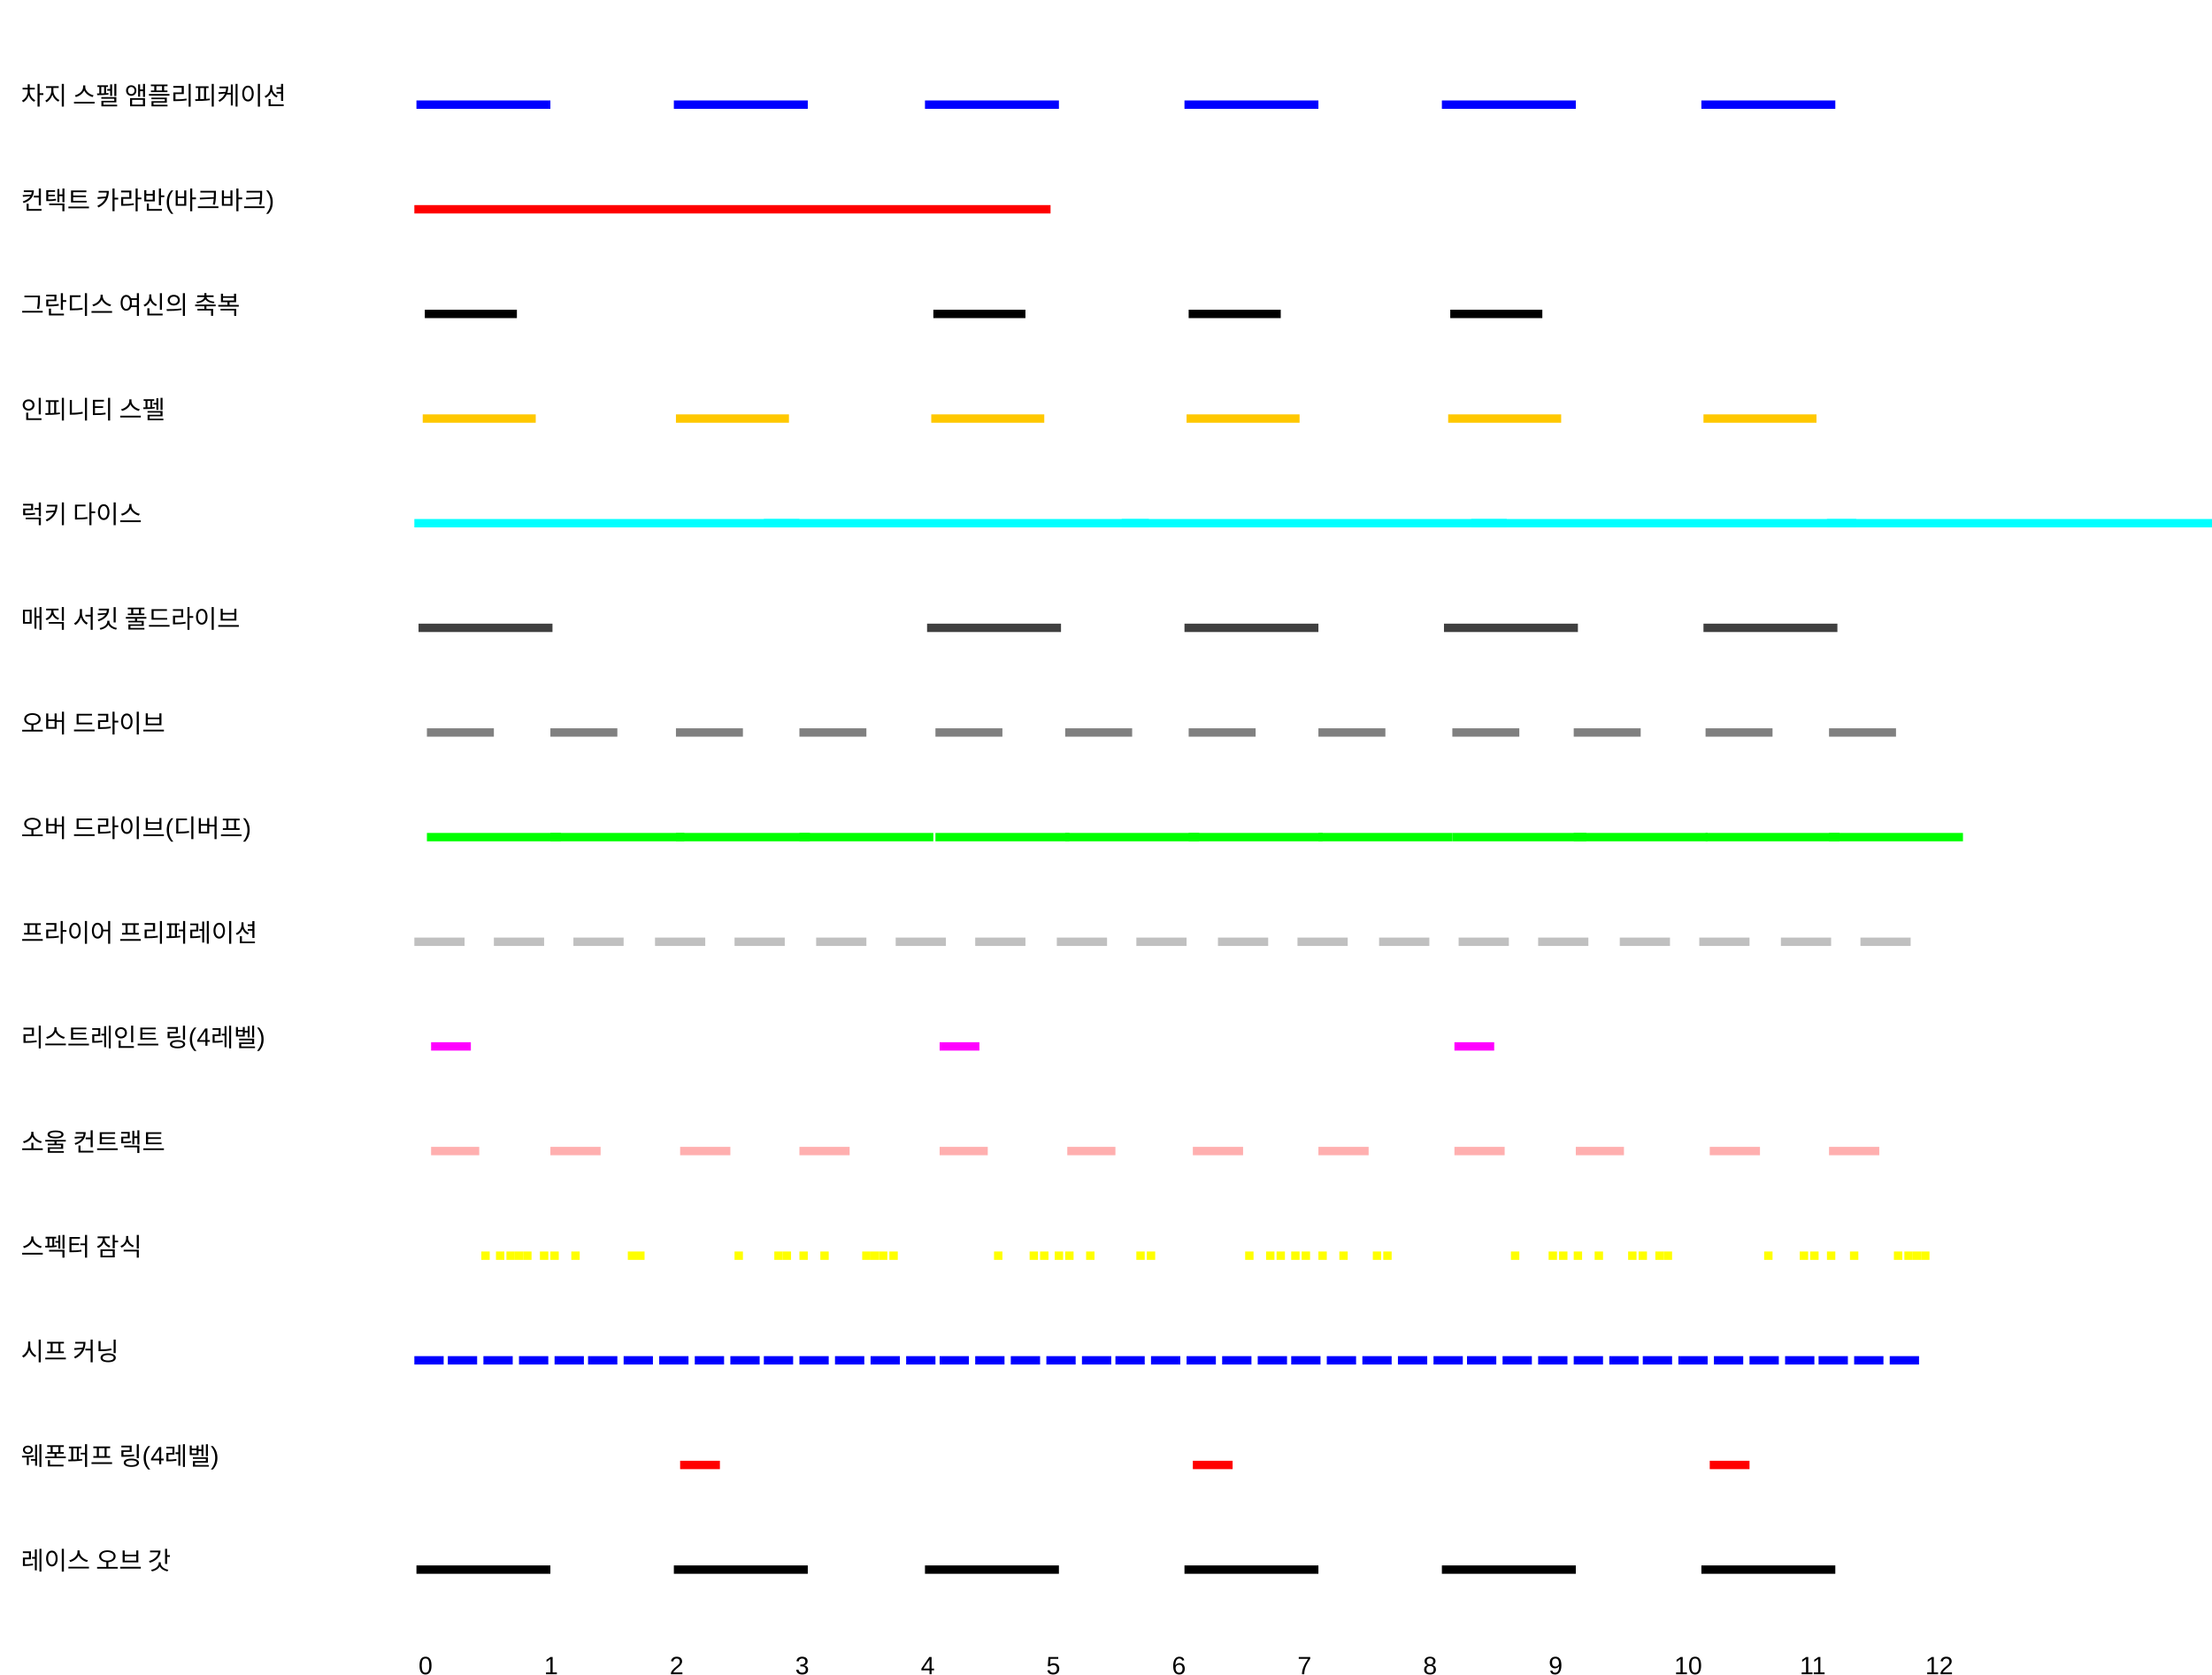
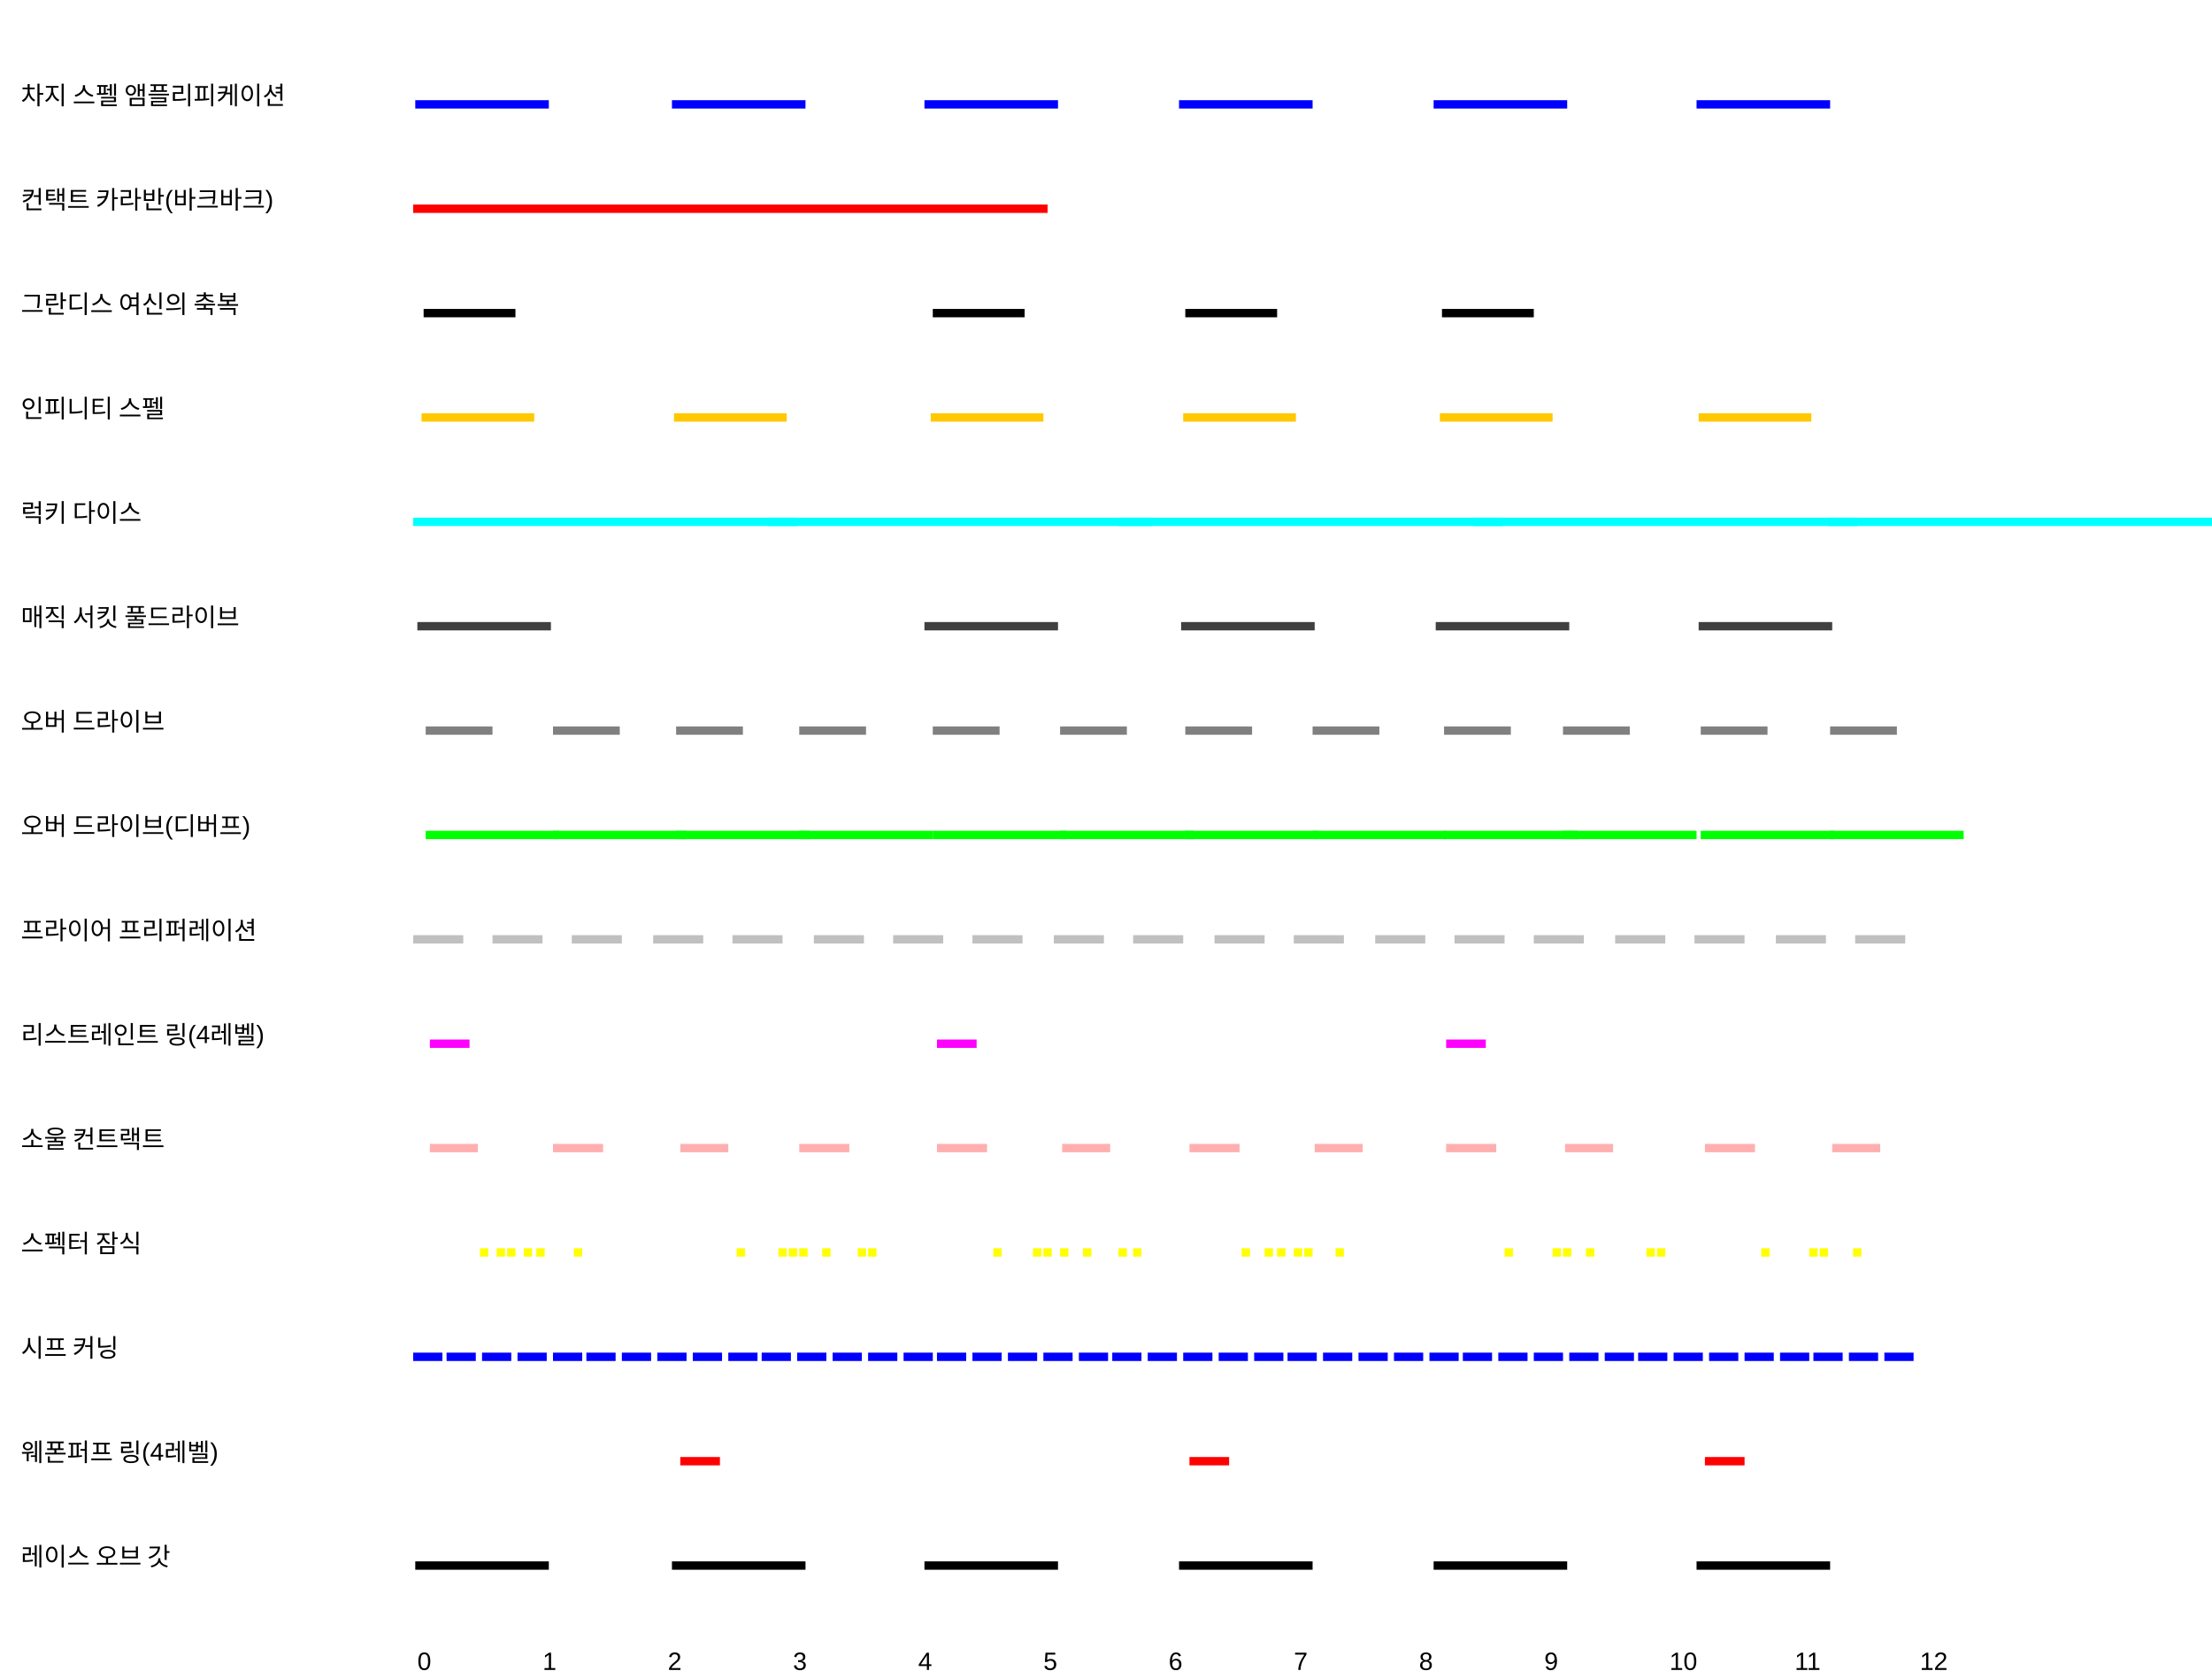
<svg xmlns="http://www.w3.org/2000/svg" style="fill-opacity:1; color-rendering:auto; color-interpolation:auto; text-rendering:auto; stroke:black; stroke-linecap:square; stroke-miterlimit:10; shape-rendering:auto; stroke-opacity:1; fill:black; stroke-dasharray:none; font-weight:normal; stroke-width:1; font-family:'Dialog'; font-style:normal; stroke-linejoin:miter; font-size:12px; stroke-dashoffset:0; image-rendering:auto;">
  <defs id="genericDefs" />
  <g>
    <g style="font-family:'Arial';">
      <text x="10" xml:space="preserve" y="50" style="stroke:none;">차지 스펠 앰플리피케이션</text>
      <line x1="201" x2="261" y1="50" style="fill:none; stroke:blue; stroke-width:4;" y2="50" />
      <line x1="324" x2="384" y1="50" style="fill:none; stroke:blue; stroke-width:4;" y2="50" />
-       <line x1="444" x2="504" y1="50" style="fill:none; stroke:blue; stroke-width:4;" y2="50" />
-       <line x1="568" x2="628" y1="50" style="fill:none; stroke:blue; stroke-width:4;" y2="50" />
-       <line x1="691" x2="751" y1="50" style="fill:none; stroke:blue; stroke-width:4;" y2="50" />
+       <line x1="445" x2="505" y1="50" style="fill:none; stroke:blue; stroke-width:4;" y2="50" />
+       <line x1="567" x2="627" y1="50" style="fill:none; stroke:blue; stroke-width:4;" y2="50" />
+       <line x1="689" x2="749" y1="50" style="fill:none; stroke:blue; stroke-width:4;" y2="50" />
      <line x1="815" x2="875" y1="50" style="fill:none; stroke:blue; stroke-width:4;" y2="50" />
      <text x="10" xml:space="preserve" y="100" style="stroke-width:4; stroke:none;">컨택트 카라반(바크바크)</text>
      <line x1="200" x2="500" y1="100" style="fill:none; stroke:red; stroke-width:4;" y2="100" />
      <text x="10" xml:space="preserve" y="150" style="stroke-width:4; stroke:none;">그란디스 여신의 축복</text>
      <line x1="205" x2="245" y1="150" style="fill:none; stroke-width:4;" y2="150" />
-       <line x1="448" x2="488" y1="150" style="fill:none; stroke-width:4;" y2="150" />
+       <line x1="449" x2="489" y1="150" style="fill:none; stroke-width:4;" y2="150" />
      <line x1="570" x2="610" y1="150" style="fill:none; stroke-width:4;" y2="150" />
-       <line x1="695" x2="735" y1="150" style="fill:none; stroke-width:4;" y2="150" />
+       <line x1="693" x2="733" y1="150" style="fill:none; stroke-width:4;" y2="150" />
      <text x="10" xml:space="preserve" y="200" style="stroke-width:4; stroke:none;">인피니티 스펠</text>
      <line x1="204" x2="254" y1="200" style="fill:none; stroke:rgb(255,200,0); stroke-width:4;" y2="200" />
      <line x1="325" x2="375" y1="200" style="fill:none; stroke:rgb(255,200,0); stroke-width:4;" y2="200" />
-       <line x1="447" x2="497" y1="200" style="fill:none; stroke:rgb(255,200,0); stroke-width:4;" y2="200" />
+       <line x1="448" x2="498" y1="200" style="fill:none; stroke:rgb(255,200,0); stroke-width:4;" y2="200" />
      <line x1="569" x2="619" y1="200" style="fill:none; stroke:rgb(255,200,0); stroke-width:4;" y2="200" />
-       <line x1="694" x2="744" y1="200" style="fill:none; stroke:rgb(255,200,0); stroke-width:4;" y2="200" />
+       <line x1="692" x2="742" y1="200" style="fill:none; stroke:rgb(255,200,0); stroke-width:4;" y2="200" />
      <line x1="816" x2="866" y1="200" style="fill:none; stroke:rgb(255,200,0); stroke-width:4;" y2="200" />
      <text x="10" xml:space="preserve" y="250" style="stroke-width:4; stroke:none;">럭키 다이스</text>
      <line x1="200" x2="380" y1="250" style="fill:none; stroke:aqua; stroke-width:4;" y2="250" />
-       <line x1="367" x2="547" y1="250" style="fill:none; stroke:aqua; stroke-width:4;" y2="250" />
+       <line x1="370" x2="550" y1="250" style="fill:none; stroke:aqua; stroke-width:4;" y2="250" />
      <line x1="538" x2="718" y1="250" style="fill:none; stroke:aqua; stroke-width:4;" y2="250" />
-       <line x1="705" x2="885" y1="250" style="fill:none; stroke:aqua; stroke-width:4;" y2="250" />
-       <line x1="875" x2="1055" y1="250" style="fill:none; stroke:aqua; stroke-width:4;" y2="250" />
+       <line x1="708" x2="888" y1="250" style="fill:none; stroke:aqua; stroke-width:4;" y2="250" />
+       <line x1="878" x2="1058" y1="250" style="fill:none; stroke:aqua; stroke-width:4;" y2="250" />
      <text x="10" xml:space="preserve" y="300" style="stroke-width:4; stroke:none;">매직 서킷 풀드라이브</text>
      <line x1="202" x2="262" y1="300" style="fill:none; stroke:rgb(64,64,64); stroke-width:4;" y2="300" />
      <line x1="445" x2="505" y1="300" style="fill:none; stroke:rgb(64,64,64); stroke-width:4;" y2="300" />
      <line x1="568" x2="628" y1="300" style="fill:none; stroke:rgb(64,64,64); stroke-width:4;" y2="300" />
-       <line x1="692" x2="752" y1="300" style="fill:none; stroke:rgb(64,64,64); stroke-width:4;" y2="300" />
+       <line x1="690" x2="750" y1="300" style="fill:none; stroke:rgb(64,64,64); stroke-width:4;" y2="300" />
      <line x1="816" x2="876" y1="300" style="fill:none; stroke:rgb(64,64,64); stroke-width:4;" y2="300" />
      <text x="10" xml:space="preserve" y="350" style="stroke-width:4; stroke:none;">오버 드라이브</text>
      <line x1="206" x2="234" y1="350" style="fill:none; stroke:gray; stroke-width:4;" y2="350" />
-       <line x1="265" x2="293" y1="350" style="fill:none; stroke:gray; stroke-width:4;" y2="350" />
-       <line x1="325" x2="353" y1="350" style="fill:none; stroke:gray; stroke-width:4;" y2="350" />
-       <line x1="384" x2="412" y1="350" style="fill:none; stroke:gray; stroke-width:4;" y2="350" />
+       <line x1="267" x2="295" y1="350" style="fill:none; stroke:gray; stroke-width:4;" y2="350" />
+       <line x1="326" x2="354" y1="350" style="fill:none; stroke:gray; stroke-width:4;" y2="350" />
+       <line x1="385" x2="413" y1="350" style="fill:none; stroke:gray; stroke-width:4;" y2="350" />
      <line x1="449" x2="477" y1="350" style="fill:none; stroke:gray; stroke-width:4;" y2="350" />
-       <line x1="511" x2="539" y1="350" style="fill:none; stroke:gray; stroke-width:4;" y2="350" />
+       <line x1="510" x2="538" y1="350" style="fill:none; stroke:gray; stroke-width:4;" y2="350" />
      <line x1="570" x2="598" y1="350" style="fill:none; stroke:gray; stroke-width:4;" y2="350" />
-       <line x1="632" x2="660" y1="350" style="fill:none; stroke:gray; stroke-width:4;" y2="350" />
-       <line x1="696" x2="724" y1="350" style="fill:none; stroke:gray; stroke-width:4;" y2="350" />
-       <line x1="754" x2="782" y1="350" style="fill:none; stroke:gray; stroke-width:4;" y2="350" />
+       <line x1="631" x2="659" y1="350" style="fill:none; stroke:gray; stroke-width:4;" y2="350" />
+       <line x1="694" x2="722" y1="350" style="fill:none; stroke:gray; stroke-width:4;" y2="350" />
+       <line x1="751" x2="779" y1="350" style="fill:none; stroke:gray; stroke-width:4;" y2="350" />
      <line x1="817" x2="845" y1="350" style="fill:none; stroke:gray; stroke-width:4;" y2="350" />
-       <line x1="876" x2="904" y1="350" style="fill:none; stroke:gray; stroke-width:4;" y2="350" />
+       <line x1="879" x2="907" y1="350" style="fill:none; stroke:gray; stroke-width:4;" y2="350" />
      <text x="10" xml:space="preserve" y="400" style="stroke-width:4; stroke:none;">오버 드라이브(디버프)</text>
      <line x1="206" x2="266" y1="400" style="fill:none; stroke:lime; stroke-width:4;" y2="400" />
-       <line x1="265" x2="325" y1="400" style="fill:none; stroke:lime; stroke-width:4;" y2="400" />
-       <line x1="325" x2="385" y1="400" style="fill:none; stroke:lime; stroke-width:4;" y2="400" />
-       <line x1="384" x2="444" y1="400" style="fill:none; stroke:lime; stroke-width:4;" y2="400" />
+       <line x1="267" x2="327" y1="400" style="fill:none; stroke:lime; stroke-width:4;" y2="400" />
+       <line x1="326" x2="386" y1="400" style="fill:none; stroke:lime; stroke-width:4;" y2="400" />
+       <line x1="385" x2="445" y1="400" style="fill:none; stroke:lime; stroke-width:4;" y2="400" />
      <line x1="449" x2="509" y1="400" style="fill:none; stroke:lime; stroke-width:4;" y2="400" />
-       <line x1="511" x2="571" y1="400" style="fill:none; stroke:lime; stroke-width:4;" y2="400" />
+       <line x1="510" x2="570" y1="400" style="fill:none; stroke:lime; stroke-width:4;" y2="400" />
      <line x1="570" x2="630" y1="400" style="fill:none; stroke:lime; stroke-width:4;" y2="400" />
-       <line x1="632" x2="692" y1="400" style="fill:none; stroke:lime; stroke-width:4;" y2="400" />
-       <line x1="696" x2="756" y1="400" style="fill:none; stroke:lime; stroke-width:4;" y2="400" />
-       <line x1="754" x2="814" y1="400" style="fill:none; stroke:lime; stroke-width:4;" y2="400" />
+       <line x1="631" x2="691" y1="400" style="fill:none; stroke:lime; stroke-width:4;" y2="400" />
+       <line x1="694" x2="754" y1="400" style="fill:none; stroke:lime; stroke-width:4;" y2="400" />
+       <line x1="751" x2="811" y1="400" style="fill:none; stroke:lime; stroke-width:4;" y2="400" />
      <line x1="817" x2="877" y1="400" style="fill:none; stroke:lime; stroke-width:4;" y2="400" />
-       <line x1="876" x2="936" y1="400" style="fill:none; stroke:lime; stroke-width:4;" y2="400" />
+       <line x1="879" x2="939" y1="400" style="fill:none; stroke:lime; stroke-width:4;" y2="400" />
      <text x="10" xml:space="preserve" y="450" style="stroke-width:4; stroke:none;">프라이어 프리퍼레이션</text>
      <line x1="200" x2="220" y1="450" style="fill:none; stroke:silver; stroke-width:4;" y2="450" />
      <line x1="238" x2="258" y1="450" style="fill:none; stroke:silver; stroke-width:4;" y2="450" />
      <line x1="276" x2="296" y1="450" style="fill:none; stroke:silver; stroke-width:4;" y2="450" />
      <line x1="315" x2="335" y1="450" style="fill:none; stroke:silver; stroke-width:4;" y2="450" />
      <line x1="353" x2="373" y1="450" style="fill:none; stroke:silver; stroke-width:4;" y2="450" />
      <line x1="392" x2="412" y1="450" style="fill:none; stroke:silver; stroke-width:4;" y2="450" />
      <line x1="430" x2="450" y1="450" style="fill:none; stroke:silver; stroke-width:4;" y2="450" />
      <line x1="468" x2="488" y1="450" style="fill:none; stroke:silver; stroke-width:4;" y2="450" />
      <line x1="507" x2="527" y1="450" style="fill:none; stroke:silver; stroke-width:4;" y2="450" />
      <line x1="545" x2="565" y1="450" style="fill:none; stroke:silver; stroke-width:4;" y2="450" />
      <line x1="584" x2="604" y1="450" style="fill:none; stroke:silver; stroke-width:4;" y2="450" />
      <line x1="622" x2="642" y1="450" style="fill:none; stroke:silver; stroke-width:4;" y2="450" />
      <line x1="661" x2="681" y1="450" style="fill:none; stroke:silver; stroke-width:4;" y2="450" />
      <line x1="699" x2="719" y1="450" style="fill:none; stroke:silver; stroke-width:4;" y2="450" />
      <line x1="737" x2="757" y1="450" style="fill:none; stroke:silver; stroke-width:4;" y2="450" />
      <line x1="776" x2="796" y1="450" style="fill:none; stroke:silver; stroke-width:4;" y2="450" />
      <line x1="814" x2="834" y1="450" style="fill:none; stroke:silver; stroke-width:4;" y2="450" />
      <line x1="853" x2="873" y1="450" style="fill:none; stroke:silver; stroke-width:4;" y2="450" />
      <line x1="891" x2="911" y1="450" style="fill:none; stroke:silver; stroke-width:4;" y2="450" />
      <text x="10" xml:space="preserve" y="500" style="stroke-width:4; stroke:none;">리스트레인트 링(4레벨)</text>
      <line x1="208" x2="223" y1="500" style="fill:none; stroke:fuchsia; stroke-width:4;" y2="500" />
      <line x1="451" x2="466" y1="500" style="fill:none; stroke:fuchsia; stroke-width:4;" y2="500" />
-       <line x1="697" x2="712" y1="500" style="fill:none; stroke:fuchsia; stroke-width:4;" y2="500" />
+       <line x1="695" x2="710" y1="500" style="fill:none; stroke:fuchsia; stroke-width:4;" y2="500" />
      <text x="10" xml:space="preserve" y="550" style="stroke-width:4; stroke:none;">소울 컨트랙트</text>
      <line x1="208" x2="227" y1="550" style="fill:none; stroke:rgb(255,175,175); stroke-width:4;" y2="550" />
-       <line x1="265" x2="285" y1="550" style="fill:none; stroke:rgb(255,175,175); stroke-width:4;" y2="550" />
-       <line x1="327" x2="347" y1="550" style="fill:none; stroke:rgb(255,175,175); stroke-width:4;" y2="550" />
-       <line x1="384" x2="404" y1="550" style="fill:none; stroke:rgb(255,175,175); stroke-width:4;" y2="550" />
-       <line x1="451" x2="470" y1="550" style="fill:none; stroke:rgb(255,175,175); stroke-width:4;" y2="550" />
-       <line x1="512" x2="531" y1="550" style="fill:none; stroke:rgb(255,175,175); stroke-width:4;" y2="550" />
+       <line x1="267" x2="287" y1="550" style="fill:none; stroke:rgb(255,175,175); stroke-width:4;" y2="550" />
+       <line x1="328" x2="347" y1="550" style="fill:none; stroke:rgb(255,175,175); stroke-width:4;" y2="550" />
+       <line x1="385" x2="405" y1="550" style="fill:none; stroke:rgb(255,175,175); stroke-width:4;" y2="550" />
+       <line x1="451" x2="471" y1="550" style="fill:none; stroke:rgb(255,175,175); stroke-width:4;" y2="550" />
+       <line x1="511" x2="530" y1="550" style="fill:none; stroke:rgb(255,175,175); stroke-width:4;" y2="550" />
      <line x1="572" x2="592" y1="550" style="fill:none; stroke:rgb(255,175,175); stroke-width:4;" y2="550" />
-       <line x1="632" x2="652" y1="550" style="fill:none; stroke:rgb(255,175,175); stroke-width:4;" y2="550" />
-       <line x1="697" x2="717" y1="550" style="fill:none; stroke:rgb(255,175,175); stroke-width:4;" y2="550" />
-       <line x1="755" x2="774" y1="550" style="fill:none; stroke:rgb(255,175,175); stroke-width:4;" y2="550" />
+       <line x1="632" x2="651" y1="550" style="fill:none; stroke:rgb(255,175,175); stroke-width:4;" y2="550" />
+       <line x1="695" x2="715" y1="550" style="fill:none; stroke:rgb(255,175,175); stroke-width:4;" y2="550" />
+       <line x1="752" x2="771" y1="550" style="fill:none; stroke:rgb(255,175,175); stroke-width:4;" y2="550" />
      <line x1="819" x2="839" y1="550" style="fill:none; stroke:rgb(255,175,175); stroke-width:4;" y2="550" />
-       <line x1="876" x2="896" y1="550" style="fill:none; stroke:rgb(255,175,175); stroke-width:4;" y2="550" />
+       <line x1="880" x2="899" y1="550" style="fill:none; stroke:rgb(255,175,175); stroke-width:4;" y2="550" />
      <text x="10" xml:space="preserve" y="600" style="stroke-width:4; stroke:none;">스펙터 잠식</text>
      <line x1="232" x2="232" y1="600" style="fill:none; stroke:yellow; stroke-width:4;" y2="600" />
-       <line x1="239" x2="239" y1="600" style="fill:none; stroke:yellow; stroke-width:4;" y2="600" />
-       <line x1="244" x2="244" y1="600" style="fill:none; stroke:yellow; stroke-width:4;" y2="600" />
-       <line x1="248" x2="248" y1="600" style="fill:none; stroke:yellow; stroke-width:4;" y2="600" />
-       <line x1="252" x2="252" y1="600" style="fill:none; stroke:yellow; stroke-width:4;" y2="600" />
-       <line x1="260" x2="260" y1="600" style="fill:none; stroke:yellow; stroke-width:4;" y2="600" />
-       <line x1="265" x2="265" y1="600" style="fill:none; stroke:yellow; stroke-width:4;" y2="600" />
-       <line x1="275" x2="275" y1="600" style="fill:none; stroke:yellow; stroke-width:4;" y2="600" />
-       <line x1="302" x2="302" y1="600" style="fill:none; stroke:yellow; stroke-width:4;" y2="600" />
-       <line x1="306" x2="306" y1="600" style="fill:none; stroke:yellow; stroke-width:4;" y2="600" />
-       <line x1="353" x2="353" y1="600" style="fill:none; stroke:yellow; stroke-width:4;" y2="600" />
-       <line x1="372" x2="372" y1="600" style="fill:none; stroke:yellow; stroke-width:4;" y2="600" />
-       <line x1="376" x2="376" y1="600" style="fill:none; stroke:yellow; stroke-width:4;" y2="600" />
-       <line x1="384" x2="384" y1="600" style="fill:none; stroke:yellow; stroke-width:4;" y2="600" />
-       <line x1="394" x2="394" y1="600" style="fill:none; stroke:yellow; stroke-width:4;" y2="600" />
-       <line x1="414" x2="414" y1="600" style="fill:none; stroke:yellow; stroke-width:4;" y2="600" />
+       <line x1="240" x2="240" y1="600" style="fill:none; stroke:yellow; stroke-width:4;" y2="600" />
+       <line x1="245" x2="245" y1="600" style="fill:none; stroke:yellow; stroke-width:4;" y2="600" />
+       <line x1="253" x2="253" y1="600" style="fill:none; stroke:yellow; stroke-width:4;" y2="600" />
+       <line x1="259" x2="259" y1="600" style="fill:none; stroke:yellow; stroke-width:4;" y2="600" />
+       <line x1="277" x2="277" y1="600" style="fill:none; stroke:yellow; stroke-width:4;" y2="600" />
+       <line x1="355" x2="355" y1="600" style="fill:none; stroke:yellow; stroke-width:4;" y2="600" />
+       <line x1="375" x2="375" y1="600" style="fill:none; stroke:yellow; stroke-width:4;" y2="600" />
+       <line x1="380" x2="380" y1="600" style="fill:none; stroke:yellow; stroke-width:4;" y2="600" />
+       <line x1="385" x2="385" y1="600" style="fill:none; stroke:yellow; stroke-width:4;" y2="600" />
+       <line x1="396" x2="396" y1="600" style="fill:none; stroke:yellow; stroke-width:4;" y2="600" />
+       <line x1="413" x2="413" y1="600" style="fill:none; stroke:yellow; stroke-width:4;" y2="600" />
      <line x1="418" x2="418" y1="600" style="fill:none; stroke:yellow; stroke-width:4;" y2="600" />
-       <line x1="422" x2="422" y1="600" style="fill:none; stroke:yellow; stroke-width:4;" y2="600" />
-       <line x1="427" x2="427" y1="600" style="fill:none; stroke:yellow; stroke-width:4;" y2="600" />
-       <line x1="477" x2="477" y1="600" style="fill:none; stroke:yellow; stroke-width:4;" y2="600" />
-       <line x1="494" x2="494" y1="600" style="fill:none; stroke:yellow; stroke-width:4;" y2="600" />
-       <line x1="499" x2="499" y1="600" style="fill:none; stroke:yellow; stroke-width:4;" y2="600" />
-       <line x1="506" x2="506" y1="600" style="fill:none; stroke:yellow; stroke-width:4;" y2="600" />
-       <line x1="511" x2="511" y1="600" style="fill:none; stroke:yellow; stroke-width:4;" y2="600" />
+       <line x1="478" x2="478" y1="600" style="fill:none; stroke:yellow; stroke-width:4;" y2="600" />
+       <line x1="497" x2="497" y1="600" style="fill:none; stroke:yellow; stroke-width:4;" y2="600" />
+       <line x1="502" x2="502" y1="600" style="fill:none; stroke:yellow; stroke-width:4;" y2="600" />
+       <line x1="510" x2="510" y1="600" style="fill:none; stroke:yellow; stroke-width:4;" y2="600" />
      <line x1="521" x2="521" y1="600" style="fill:none; stroke:yellow; stroke-width:4;" y2="600" />
+       <line x1="538" x2="538" y1="600" style="fill:none; stroke:yellow; stroke-width:4;" y2="600" />
      <line x1="545" x2="545" y1="600" style="fill:none; stroke:yellow; stroke-width:4;" y2="600" />
-       <line x1="550" x2="550" y1="600" style="fill:none; stroke:yellow; stroke-width:4;" y2="600" />
      <line x1="597" x2="597" y1="600" style="fill:none; stroke:yellow; stroke-width:4;" y2="600" />
-       <line x1="607" x2="607" y1="600" style="fill:none; stroke:yellow; stroke-width:4;" y2="600" />
-       <line x1="612" x2="612" y1="600" style="fill:none; stroke:yellow; stroke-width:4;" y2="600" />
-       <line x1="619" x2="619" y1="600" style="fill:none; stroke:yellow; stroke-width:4;" y2="600" />
-       <line x1="624" x2="624" y1="600" style="fill:none; stroke:yellow; stroke-width:4;" y2="600" />
-       <line x1="632" x2="632" y1="600" style="fill:none; stroke:yellow; stroke-width:4;" y2="600" />
+       <line x1="608" x2="608" y1="600" style="fill:none; stroke:yellow; stroke-width:4;" y2="600" />
+       <line x1="614" x2="614" y1="600" style="fill:none; stroke:yellow; stroke-width:4;" y2="600" />
+       <line x1="622" x2="622" y1="600" style="fill:none; stroke:yellow; stroke-width:4;" y2="600" />
+       <line x1="627" x2="627" y1="600" style="fill:none; stroke:yellow; stroke-width:4;" y2="600" />
      <line x1="642" x2="642" y1="600" style="fill:none; stroke:yellow; stroke-width:4;" y2="600" />
-       <line x1="658" x2="658" y1="600" style="fill:none; stroke:yellow; stroke-width:4;" y2="600" />
-       <line x1="663" x2="663" y1="600" style="fill:none; stroke:yellow; stroke-width:4;" y2="600" />
-       <line x1="724" x2="724" y1="600" style="fill:none; stroke:yellow; stroke-width:4;" y2="600" />
-       <line x1="742" x2="742" y1="600" style="fill:none; stroke:yellow; stroke-width:4;" y2="600" />
-       <line x1="747" x2="747" y1="600" style="fill:none; stroke:yellow; stroke-width:4;" y2="600" />
-       <line x1="754" x2="754" y1="600" style="fill:none; stroke:yellow; stroke-width:4;" y2="600" />
-       <line x1="764" x2="764" y1="600" style="fill:none; stroke:yellow; stroke-width:4;" y2="600" />
-       <line x1="780" x2="780" y1="600" style="fill:none; stroke:yellow; stroke-width:4;" y2="600" />
-       <line x1="785" x2="785" y1="600" style="fill:none; stroke:yellow; stroke-width:4;" y2="600" />
-       <line x1="793" x2="793" y1="600" style="fill:none; stroke:yellow; stroke-width:4;" y2="600" />
-       <line x1="797" x2="797" y1="600" style="fill:none; stroke:yellow; stroke-width:4;" y2="600" />
-       <line x1="845" x2="845" y1="600" style="fill:none; stroke:yellow; stroke-width:4;" y2="600" />
-       <line x1="862" x2="862" y1="600" style="fill:none; stroke:yellow; stroke-width:4;" y2="600" />
-       <line x1="867" x2="867" y1="600" style="fill:none; stroke:yellow; stroke-width:4;" y2="600" />
-       <line x1="875" x2="875" y1="600" style="fill:none; stroke:yellow; stroke-width:4;" y2="600" />
-       <line x1="886" x2="886" y1="600" style="fill:none; stroke:yellow; stroke-width:4;" y2="600" />
-       <line x1="907" x2="907" y1="600" style="fill:none; stroke:yellow; stroke-width:4;" y2="600" />
-       <line x1="912" x2="912" y1="600" style="fill:none; stroke:yellow; stroke-width:4;" y2="600" />
-       <line x1="916" x2="916" y1="600" style="fill:none; stroke:yellow; stroke-width:4;" y2="600" />
-       <line x1="920" x2="920" y1="600" style="fill:none; stroke:yellow; stroke-width:4;" y2="600" />
+       <line x1="723" x2="723" y1="600" style="fill:none; stroke:yellow; stroke-width:4;" y2="600" />
+       <line x1="746" x2="746" y1="600" style="fill:none; stroke:yellow; stroke-width:4;" y2="600" />
+       <line x1="751" x2="751" y1="600" style="fill:none; stroke:yellow; stroke-width:4;" y2="600" />
+       <line x1="762" x2="762" y1="600" style="fill:none; stroke:yellow; stroke-width:4;" y2="600" />
+       <line x1="791" x2="791" y1="600" style="fill:none; stroke:yellow; stroke-width:4;" y2="600" />
+       <line x1="796" x2="796" y1="600" style="fill:none; stroke:yellow; stroke-width:4;" y2="600" />
+       <line x1="846" x2="846" y1="600" style="fill:none; stroke:yellow; stroke-width:4;" y2="600" />
+       <line x1="869" x2="869" y1="600" style="fill:none; stroke:yellow; stroke-width:4;" y2="600" />
+       <line x1="874" x2="874" y1="600" style="fill:none; stroke:yellow; stroke-width:4;" y2="600" />
+       <line x1="890" x2="890" y1="600" style="fill:none; stroke:yellow; stroke-width:4;" y2="600" />
      <text x="10" xml:space="preserve" y="650" style="stroke-width:4; stroke:none;">시프 커닝</text>
      <line x1="200" x2="210" y1="650" style="fill:none; stroke:blue; stroke-width:4;" y2="650" />
      <line x1="216" x2="226" y1="650" style="fill:none; stroke:blue; stroke-width:4;" y2="650" />
      <line x1="233" x2="243" y1="650" style="fill:none; stroke:blue; stroke-width:4;" y2="650" />
      <line x1="250" x2="260" y1="650" style="fill:none; stroke:blue; stroke-width:4;" y2="650" />
      <line x1="267" x2="277" y1="650" style="fill:none; stroke:blue; stroke-width:4;" y2="650" />
      <line x1="283" x2="293" y1="650" style="fill:none; stroke:blue; stroke-width:4;" y2="650" />
      <line x1="300" x2="310" y1="650" style="fill:none; stroke:blue; stroke-width:4;" y2="650" />
      <line x1="317" x2="327" y1="650" style="fill:none; stroke:blue; stroke-width:4;" y2="650" />
      <line x1="334" x2="344" y1="650" style="fill:none; stroke:blue; stroke-width:4;" y2="650" />
      <line x1="351" x2="361" y1="650" style="fill:none; stroke:blue; stroke-width:4;" y2="650" />
      <line x1="367" x2="377" y1="650" style="fill:none; stroke:blue; stroke-width:4;" y2="650" />
      <line x1="384" x2="394" y1="650" style="fill:none; stroke:blue; stroke-width:4;" y2="650" />
      <line x1="401" x2="411" y1="650" style="fill:none; stroke:blue; stroke-width:4;" y2="650" />
      <line x1="418" x2="428" y1="650" style="fill:none; stroke:blue; stroke-width:4;" y2="650" />
      <line x1="435" x2="445" y1="650" style="fill:none; stroke:blue; stroke-width:4;" y2="650" />
      <line x1="451" x2="461" y1="650" style="fill:none; stroke:blue; stroke-width:4;" y2="650" />
      <line x1="468" x2="478" y1="650" style="fill:none; stroke:blue; stroke-width:4;" y2="650" />
      <line x1="485" x2="495" y1="650" style="fill:none; stroke:blue; stroke-width:4;" y2="650" />
      <line x1="502" x2="512" y1="650" style="fill:none; stroke:blue; stroke-width:4;" y2="650" />
      <line x1="519" x2="529" y1="650" style="fill:none; stroke:blue; stroke-width:4;" y2="650" />
      <line x1="535" x2="545" y1="650" style="fill:none; stroke:blue; stroke-width:4;" y2="650" />
      <line x1="552" x2="562" y1="650" style="fill:none; stroke:blue; stroke-width:4;" y2="650" />
      <line x1="569" x2="579" y1="650" style="fill:none; stroke:blue; stroke-width:4;" y2="650" />
      <line x1="586" x2="596" y1="650" style="fill:none; stroke:blue; stroke-width:4;" y2="650" />
      <line x1="603" x2="613" y1="650" style="fill:none; stroke:blue; stroke-width:4;" y2="650" />
      <line x1="619" x2="629" y1="650" style="fill:none; stroke:blue; stroke-width:4;" y2="650" />
      <line x1="636" x2="646" y1="650" style="fill:none; stroke:blue; stroke-width:4;" y2="650" />
      <line x1="653" x2="663" y1="650" style="fill:none; stroke:blue; stroke-width:4;" y2="650" />
      <line x1="670" x2="680" y1="650" style="fill:none; stroke:blue; stroke-width:4;" y2="650" />
      <line x1="687" x2="697" y1="650" style="fill:none; stroke:blue; stroke-width:4;" y2="650" />
      <line x1="703" x2="713" y1="650" style="fill:none; stroke:blue; stroke-width:4;" y2="650" />
      <line x1="720" x2="730" y1="650" style="fill:none; stroke:blue; stroke-width:4;" y2="650" />
      <line x1="737" x2="747" y1="650" style="fill:none; stroke:blue; stroke-width:4;" y2="650" />
      <line x1="754" x2="764" y1="650" style="fill:none; stroke:blue; stroke-width:4;" y2="650" />
      <line x1="771" x2="781" y1="650" style="fill:none; stroke:blue; stroke-width:4;" y2="650" />
      <line x1="787" x2="797" y1="650" style="fill:none; stroke:blue; stroke-width:4;" y2="650" />
      <line x1="804" x2="814" y1="650" style="fill:none; stroke:blue; stroke-width:4;" y2="650" />
      <line x1="821" x2="831" y1="650" style="fill:none; stroke:blue; stroke-width:4;" y2="650" />
      <line x1="838" x2="848" y1="650" style="fill:none; stroke:blue; stroke-width:4;" y2="650" />
      <line x1="855" x2="865" y1="650" style="fill:none; stroke:blue; stroke-width:4;" y2="650" />
      <line x1="871" x2="881" y1="650" style="fill:none; stroke:blue; stroke-width:4;" y2="650" />
      <line x1="888" x2="898" y1="650" style="fill:none; stroke:blue; stroke-width:4;" y2="650" />
      <line x1="905" x2="915" y1="650" style="fill:none; stroke:blue; stroke-width:4;" y2="650" />
      <text x="10" xml:space="preserve" y="700" style="stroke-width:4; stroke:none;">웨폰퍼프 링(4레벨)</text>
-       <line x1="327" x2="342" y1="700" style="fill:none; stroke:red; stroke-width:4;" y2="700" />
+       <line x1="328" x2="343" y1="700" style="fill:none; stroke:red; stroke-width:4;" y2="700" />
      <line x1="572" x2="587" y1="700" style="fill:none; stroke:red; stroke-width:4;" y2="700" />
      <line x1="819" x2="834" y1="700" style="fill:none; stroke:red; stroke-width:4;" y2="700" />
      <text x="10" xml:space="preserve" y="750" style="stroke-width:4; stroke:none;">레이스 오브 갓</text>
      <line x1="201" x2="261" y1="750" style="fill:none; stroke-width:4;" y2="750" />
      <line x1="324" x2="384" y1="750" style="fill:none; stroke-width:4;" y2="750" />
-       <line x1="444" x2="504" y1="750" style="fill:none; stroke-width:4;" y2="750" />
-       <line x1="568" x2="628" y1="750" style="fill:none; stroke-width:4;" y2="750" />
-       <line x1="691" x2="751" y1="750" style="fill:none; stroke-width:4;" y2="750" />
+       <line x1="445" x2="505" y1="750" style="fill:none; stroke-width:4;" y2="750" />
+       <line x1="567" x2="627" y1="750" style="fill:none; stroke-width:4;" y2="750" />
+       <line x1="689" x2="749" y1="750" style="fill:none; stroke-width:4;" y2="750" />
      <line x1="815" x2="875" y1="750" style="fill:none; stroke-width:4;" y2="750" />
      <text x="200" xml:space="preserve" y="800" style="stroke-width:4; stroke:none;">0</text>
      <text x="260" xml:space="preserve" y="800" style="stroke-width:4; stroke:none;">1</text>
      <text x="320" xml:space="preserve" y="800" style="stroke-width:4; stroke:none;">2</text>
      <text x="380" xml:space="preserve" y="800" style="stroke-width:4; stroke:none;">3</text>
      <text x="440" xml:space="preserve" y="800" style="stroke-width:4; stroke:none;">4</text>
      <text x="500" xml:space="preserve" y="800" style="stroke-width:4; stroke:none;">5</text>
      <text x="560" xml:space="preserve" y="800" style="stroke-width:4; stroke:none;">6</text>
      <text x="620" xml:space="preserve" y="800" style="stroke-width:4; stroke:none;">7</text>
      <text x="680" xml:space="preserve" y="800" style="stroke-width:4; stroke:none;">8</text>
      <text x="740" xml:space="preserve" y="800" style="stroke-width:4; stroke:none;">9</text>
      <text x="800" xml:space="preserve" y="800" style="stroke-width:4; stroke:none;">10</text>
      <text x="860" xml:space="preserve" y="800" style="stroke-width:4; stroke:none;">11</text>
      <text x="920" xml:space="preserve" y="800" style="stroke-width:4; stroke:none;">12</text>
    </g>
  </g>
</svg>
